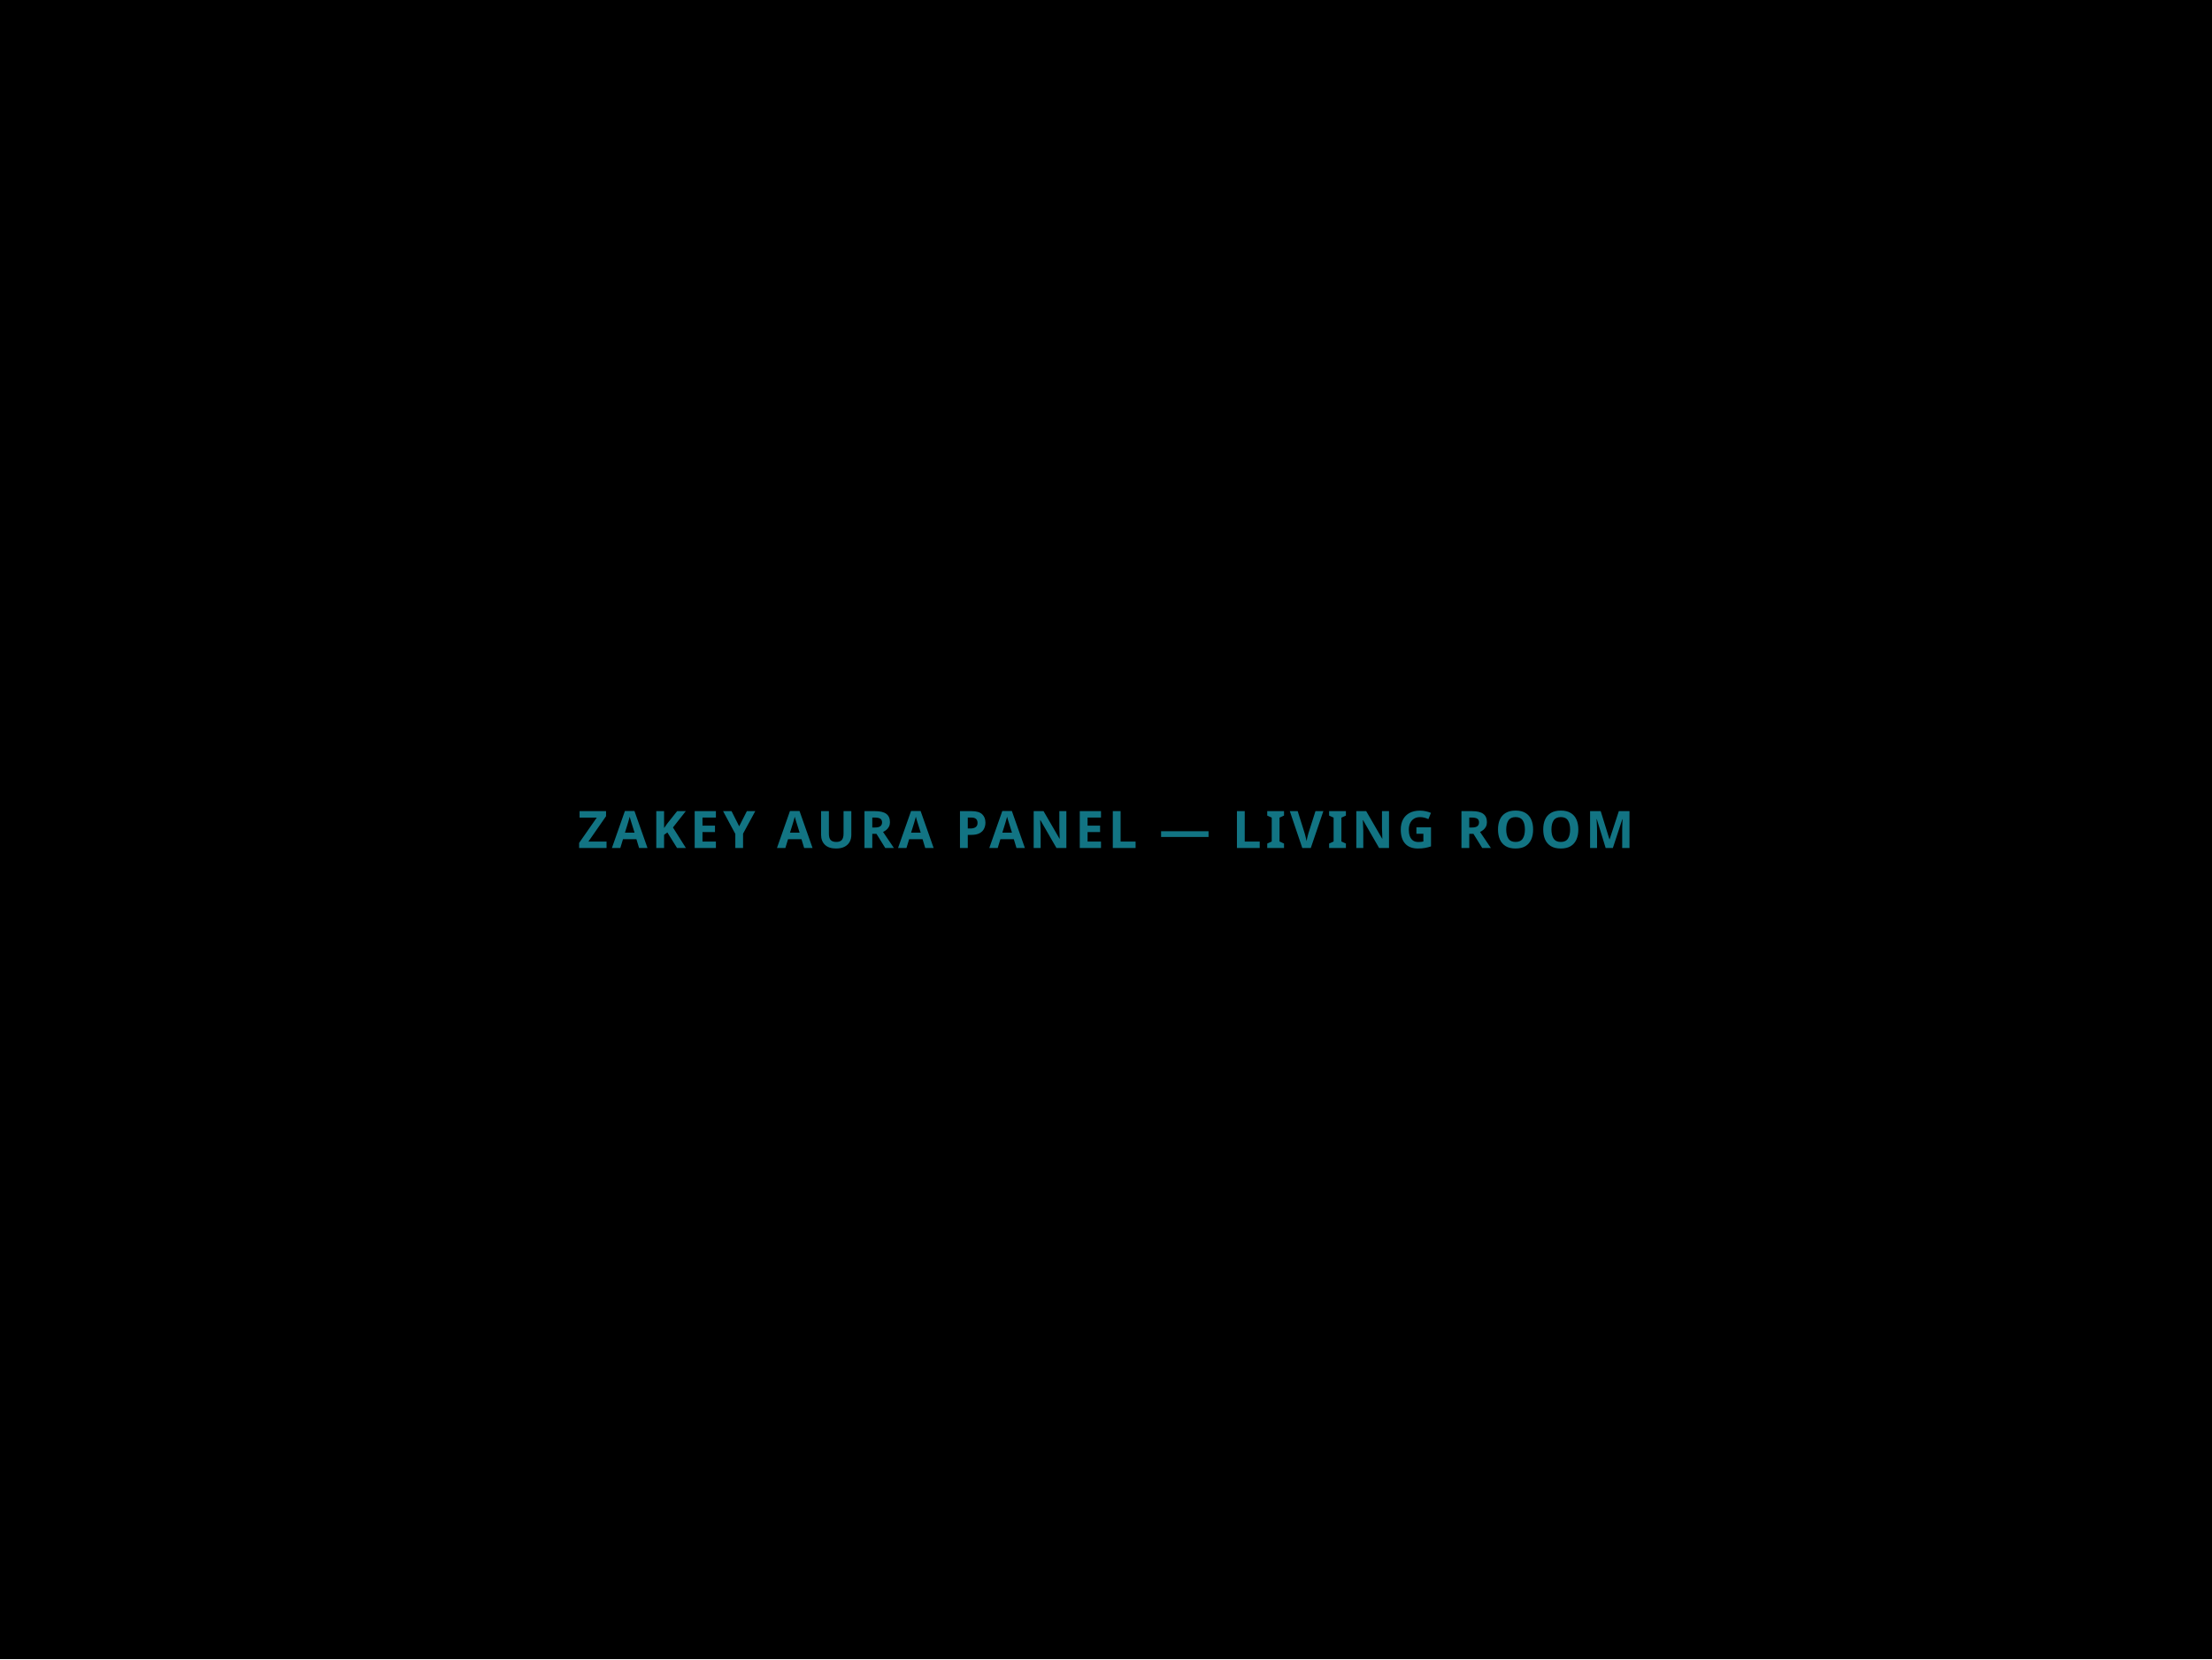
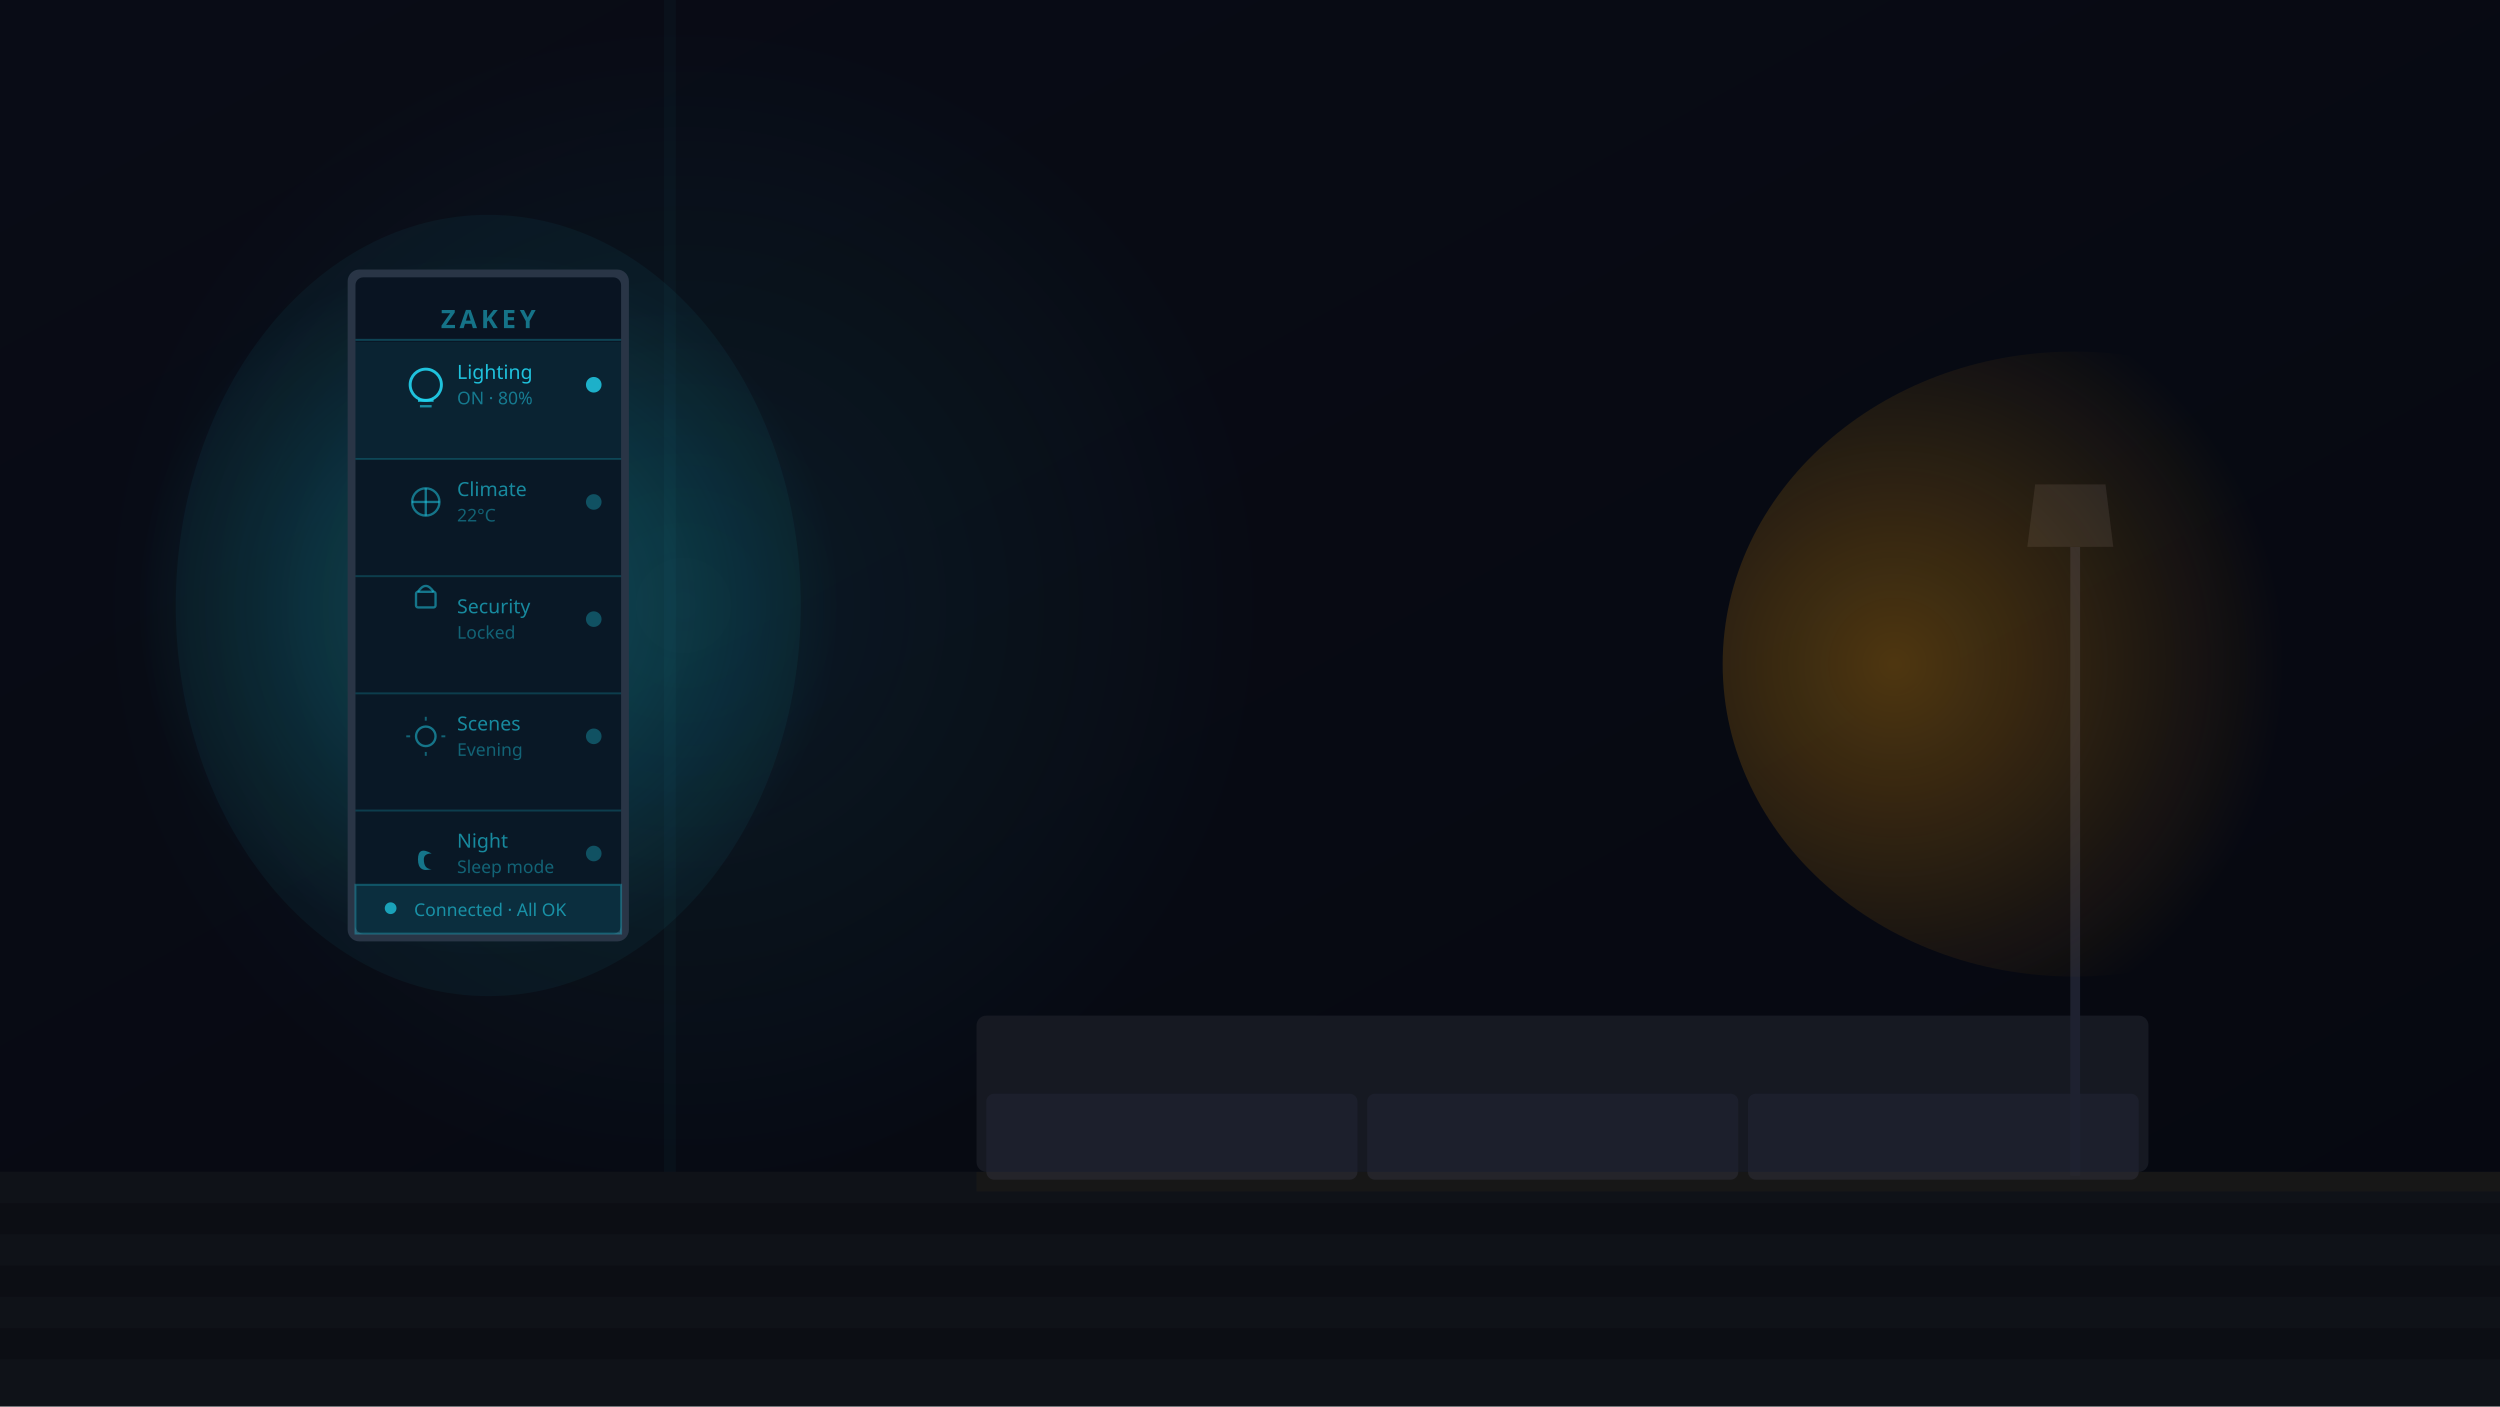
- <svg xmlns="http://www.w3.org/2000/svg" viewBox="0 0 1200 900">
+ <svg xmlns="http://www.w3.org/2000/svg" viewBox="0 0 1280 720" width="1280" height="720">
  <defs>
-     <linearGradient id="bg-ZAKEY AURA PANEL — LIVING ROOM" x1="0" y1="0" x2="1" y2="1">
-       <stop offset="0%" stop-color="#05070d" />
-       <stop offset="100%" stop-color="#0c0f17" />
+     <linearGradient id="aBg" x1="0%" y1="0%" x2="100%" y2="100%">
+       <stop offset="0%" stop-color="#090c16" />
+       <stop offset="100%" stop-color="#060810" />
    </linearGradient>
-     <radialGradient id="gl-ZAKEY AURA PANEL — LIVING ROOM" cx="400" cy="380" r="450" gradientUnits="userSpaceOnUse">
-       <stop offset="0%" stop-color="#22d3ee" stop-opacity="0.18" />
+     <radialGradient id="aPanelGlow" cx="50%" cy="50%" r="50%" gradientUnits="userSpaceOnUse" x1="250" y1="310" x2="250" y2="310">
+       <stop offset="0%" stop-color="#22d3ee" stop-opacity="0.28" />
      <stop offset="100%" stop-color="#22d3ee" stop-opacity="0" />
    </radialGradient>
+     <radialGradient id="aPanelGlowR" cx="250" cy="310" r="180" gradientUnits="userSpaceOnUse">
+       <stop offset="0%" stop-color="#22d3ee" stop-opacity="0.25" />
+       <stop offset="100%" stop-color="#22d3ee" stop-opacity="0" />
+     </radialGradient>
+     <radialGradient id="aWallReflect" cx="350" cy="310" r="300" gradientUnits="userSpaceOnUse">
+       <stop offset="0%" stop-color="#22d3ee" stop-opacity="0.08" />
+       <stop offset="100%" stop-color="#22d3ee" stop-opacity="0" />
+     </radialGradient>
+     <radialGradient id="aLampGlow" cx="970" cy="340" r="200" gradientUnits="userSpaceOnUse">
+       <stop offset="0%" stop-color="#f59e0b" stop-opacity="0.3" />
+       <stop offset="100%" stop-color="#f59e0b" stop-opacity="0" />
+     </radialGradient>
+     <radialGradient id="aFloorGlow" cx="50%" cy="0%" r="100%">
+       <stop offset="0%" stop-color="#f59e0b" stop-opacity="0.08" />
+       <stop offset="100%" stop-color="#f59e0b" stop-opacity="0" />
+     </radialGradient>
  </defs>
-   <rect width="1200" height="900" fill="url(#bg-ZAKEY AURA PANEL — LIVING ROOM)" />
-   <ellipse cx="400" cy="380" rx="500" ry="380" fill="url(#gl-ZAKEY AURA PANEL — LIVING ROOM)" />
-   <text x="600" y="460" font-family="system-ui,sans-serif" font-size="28" font-weight="700" fill="#22d3ee" fill-opacity="0.55" text-anchor="middle" letter-spacing="0.08em">ZAKEY AURA PANEL — LIVING ROOM</text>
+   <rect width="1280" height="720" fill="url(#aBg)" />
+   <ellipse cx="250" cy="310" rx="300" ry="280" fill="url(#aPanelGlowR)" />
+   <ellipse cx="400" cy="310" rx="400" ry="320" fill="url(#aWallReflect)" />
+   <rect x="340" y="0" width="6" height="720" fill="#22d3ee" fill-opacity="0.03" />
+   <rect x="0" y="600" width="1280" height="120" fill="#0d1016" />
+   <rect x="0" y="600" width="1280" height="16" fill="#0f1218" />
+   <rect x="0" y="616" width="1280" height="16" fill="#0c0e14" />
+   <rect x="0" y="632" width="1280" height="16" fill="#0f1218" />
+   <rect x="0" y="648" width="1280" height="16" fill="#0c0e14" />
+   <rect x="0" y="664" width="1280" height="16" fill="#0f1218" />
+   <rect x="0" y="680" width="1280" height="16" fill="#0c0e14" />
+   <rect x="0" y="696" width="1280" height="24" fill="#0f1218" />
+   <rect x="178" y="138" width="144" height="344" rx="6" fill="#2a2d3e" />
+   <rect x="182" y="142" width="136" height="336" rx="4" fill="#080b18" />
+   <text x="250" y="168" font-family="system-ui,sans-serif" font-size="13" font-weight="700" fill="#22d3ee" fill-opacity="0.5" text-anchor="middle" letter-spacing="2">ZAKEY</text>
+   <line x1="182" y1="174" x2="318" y2="174" stroke="#22d3ee" stroke-width="1" stroke-opacity="0.25" />
+   <rect x="182" y="175" width="136" height="60" rx="0" fill="#22d3ee" fill-opacity="0.08" />
+   <circle cx="218" cy="197" r="8" fill="none" stroke="#22d3ee" stroke-width="1.5" stroke-opacity="0.9" />
+   <line x1="214" y1="205" x2="222" y2="205" stroke="#22d3ee" stroke-width="1.5" stroke-opacity="0.8" />
+   <line x1="215" y1="208" x2="221" y2="208" stroke="#22d3ee" stroke-width="1.2" stroke-opacity="0.6" />
+   <text x="234" y="194" font-family="system-ui,sans-serif" font-size="10" fill="#22d3ee" fill-opacity="0.9">Lighting</text>
+   <text x="234" y="207" font-family="system-ui,sans-serif" font-size="9" fill="#22d3ee" fill-opacity="0.5">ON · 80%</text>
+   <circle cx="304" cy="197" r="4" fill="#22d3ee" fill-opacity="0.8" />
+   <line x1="182" y1="235" x2="318" y2="235" stroke="#22d3ee" stroke-width="1" stroke-opacity="0.2" />
+   <rect x="182" y="235" width="136" height="60" fill="#22d3ee" fill-opacity="0.02" />
+   <circle cx="218" cy="257" r="7" fill="none" stroke="#22d3ee" stroke-width="1.2" stroke-opacity="0.5" />
+   <line x1="218" y1="250" x2="218" y2="264" stroke="#22d3ee" stroke-width="1.2" stroke-opacity="0.5" />
+   <line x1="211" y1="257" x2="225" y2="257" stroke="#22d3ee" stroke-width="1.2" stroke-opacity="0.5" />
+   <text x="234" y="254" font-family="system-ui,sans-serif" font-size="10" fill="#22d3ee" fill-opacity="0.6">Climate</text>
+   <text x="234" y="267" font-family="system-ui,sans-serif" font-size="9" fill="#22d3ee" fill-opacity="0.4">22°C</text>
+   <circle cx="304" cy="257" r="4" fill="#22d3ee" fill-opacity="0.3" />
+   <line x1="182" y1="295" x2="318" y2="295" stroke="#22d3ee" stroke-width="1" stroke-opacity="0.2" />
+   <rect x="182" y="295" width="136" height="60" fill="#22d3ee" fill-opacity="0.02" />
+   <rect x="213" y="303" width="10" height="8" rx="1" fill="none" stroke="#22d3ee" stroke-width="1.2" stroke-opacity="0.5" />
+   <path d="M214,303 Q218,297 222,303" fill="none" stroke="#22d3ee" stroke-width="1.2" stroke-opacity="0.5" />
+   <text x="234" y="314" font-family="system-ui,sans-serif" font-size="10" fill="#22d3ee" fill-opacity="0.6">Security</text>
+   <text x="234" y="327" font-family="system-ui,sans-serif" font-size="9" fill="#22d3ee" fill-opacity="0.4">Locked</text>
+   <circle cx="304" cy="317" r="4" fill="#22d3ee" fill-opacity="0.3" />
+   <line x1="182" y1="355" x2="318" y2="355" stroke="#22d3ee" stroke-width="1" stroke-opacity="0.2" />
+   <rect x="182" y="355" width="136" height="60" fill="#22d3ee" fill-opacity="0.02" />
+   <circle cx="218" cy="377" r="5" fill="none" stroke="#22d3ee" stroke-width="1.2" stroke-opacity="0.5" />
+   <line x1="218" y1="369" x2="218" y2="367" stroke="#22d3ee" stroke-width="1" stroke-opacity="0.4" />
+   <line x1="218" y1="385" x2="218" y2="387" stroke="#22d3ee" stroke-width="1" stroke-opacity="0.4" />
+   <line x1="210" y1="377" x2="208" y2="377" stroke="#22d3ee" stroke-width="1" stroke-opacity="0.4" />
+   <line x1="226" y1="377" x2="228" y2="377" stroke="#22d3ee" stroke-width="1" stroke-opacity="0.4" />
+   <text x="234" y="374" font-family="system-ui,sans-serif" font-size="10" fill="#22d3ee" fill-opacity="0.6">Scenes</text>
+   <text x="234" y="387" font-family="system-ui,sans-serif" font-size="9" fill="#22d3ee" fill-opacity="0.4">Evening</text>
+   <circle cx="304" cy="377" r="4" fill="#22d3ee" fill-opacity="0.3" />
+   <line x1="182" y1="415" x2="318" y2="415" stroke="#22d3ee" stroke-width="1" stroke-opacity="0.2" />
+   <rect x="182" y="415" width="136" height="63" fill="#22d3ee" fill-opacity="0.02" />
+   <path d="M221,437 Q214,433 214,440 Q214,447 221,445 Q217,445 217,440 Q217,437 221,437Z" fill="#22d3ee" fill-opacity="0.5" />
+   <text x="234" y="434" font-family="system-ui,sans-serif" font-size="10" fill="#22d3ee" fill-opacity="0.6">Night</text>
+   <text x="234" y="447" font-family="system-ui,sans-serif" font-size="9" fill="#22d3ee" fill-opacity="0.4">Sleep mode</text>
+   <circle cx="304" cy="437" r="4" fill="#22d3ee" fill-opacity="0.3" />
+   <rect x="182" y="453" width="136" height="25" rx="0" fill="#22d3ee" fill-opacity="0.12" />
+   <rect x="182" y="453" width="136" height="25" rx="0" fill="none" stroke="#22d3ee" stroke-width="1" stroke-opacity="0.3" />
+   <circle cx="200" cy="465" r="3" fill="#22d3ee" fill-opacity="0.7" />
+   <text x="212" y="469" font-family="system-ui,sans-serif" font-size="9" fill="#22d3ee" fill-opacity="0.6">Connected · All OK</text>
+   <ellipse cx="250" cy="310" rx="160" ry="200" fill="#22d3ee" fill-opacity="0.05" />
+   <rect x="500" y="520" width="600" height="80" rx="5" fill="#161922" />
+   <rect x="505" y="560" width="190" height="44" rx="4" fill="#1c1f2c" />
+   <rect x="700" y="560" width="190" height="44" rx="4" fill="#1c1f2c" />
+   <rect x="895" y="560" width="200" height="44" rx="4" fill="#1c1f2c" />
+   <rect x="1060" y="280" width="5" height="322" fill="#1e2130" />
+   <polygon points="1042,248 1078,248 1082,280 1038,280" fill="#1c1d25" />
+   <ellipse cx="1062" cy="340" rx="180" ry="160" fill="url(#aLampGlow)" />
+   <rect x="500" y="600" width="780" height="10" fill="#f59e0b" fill-opacity="0.04" />
</svg>
